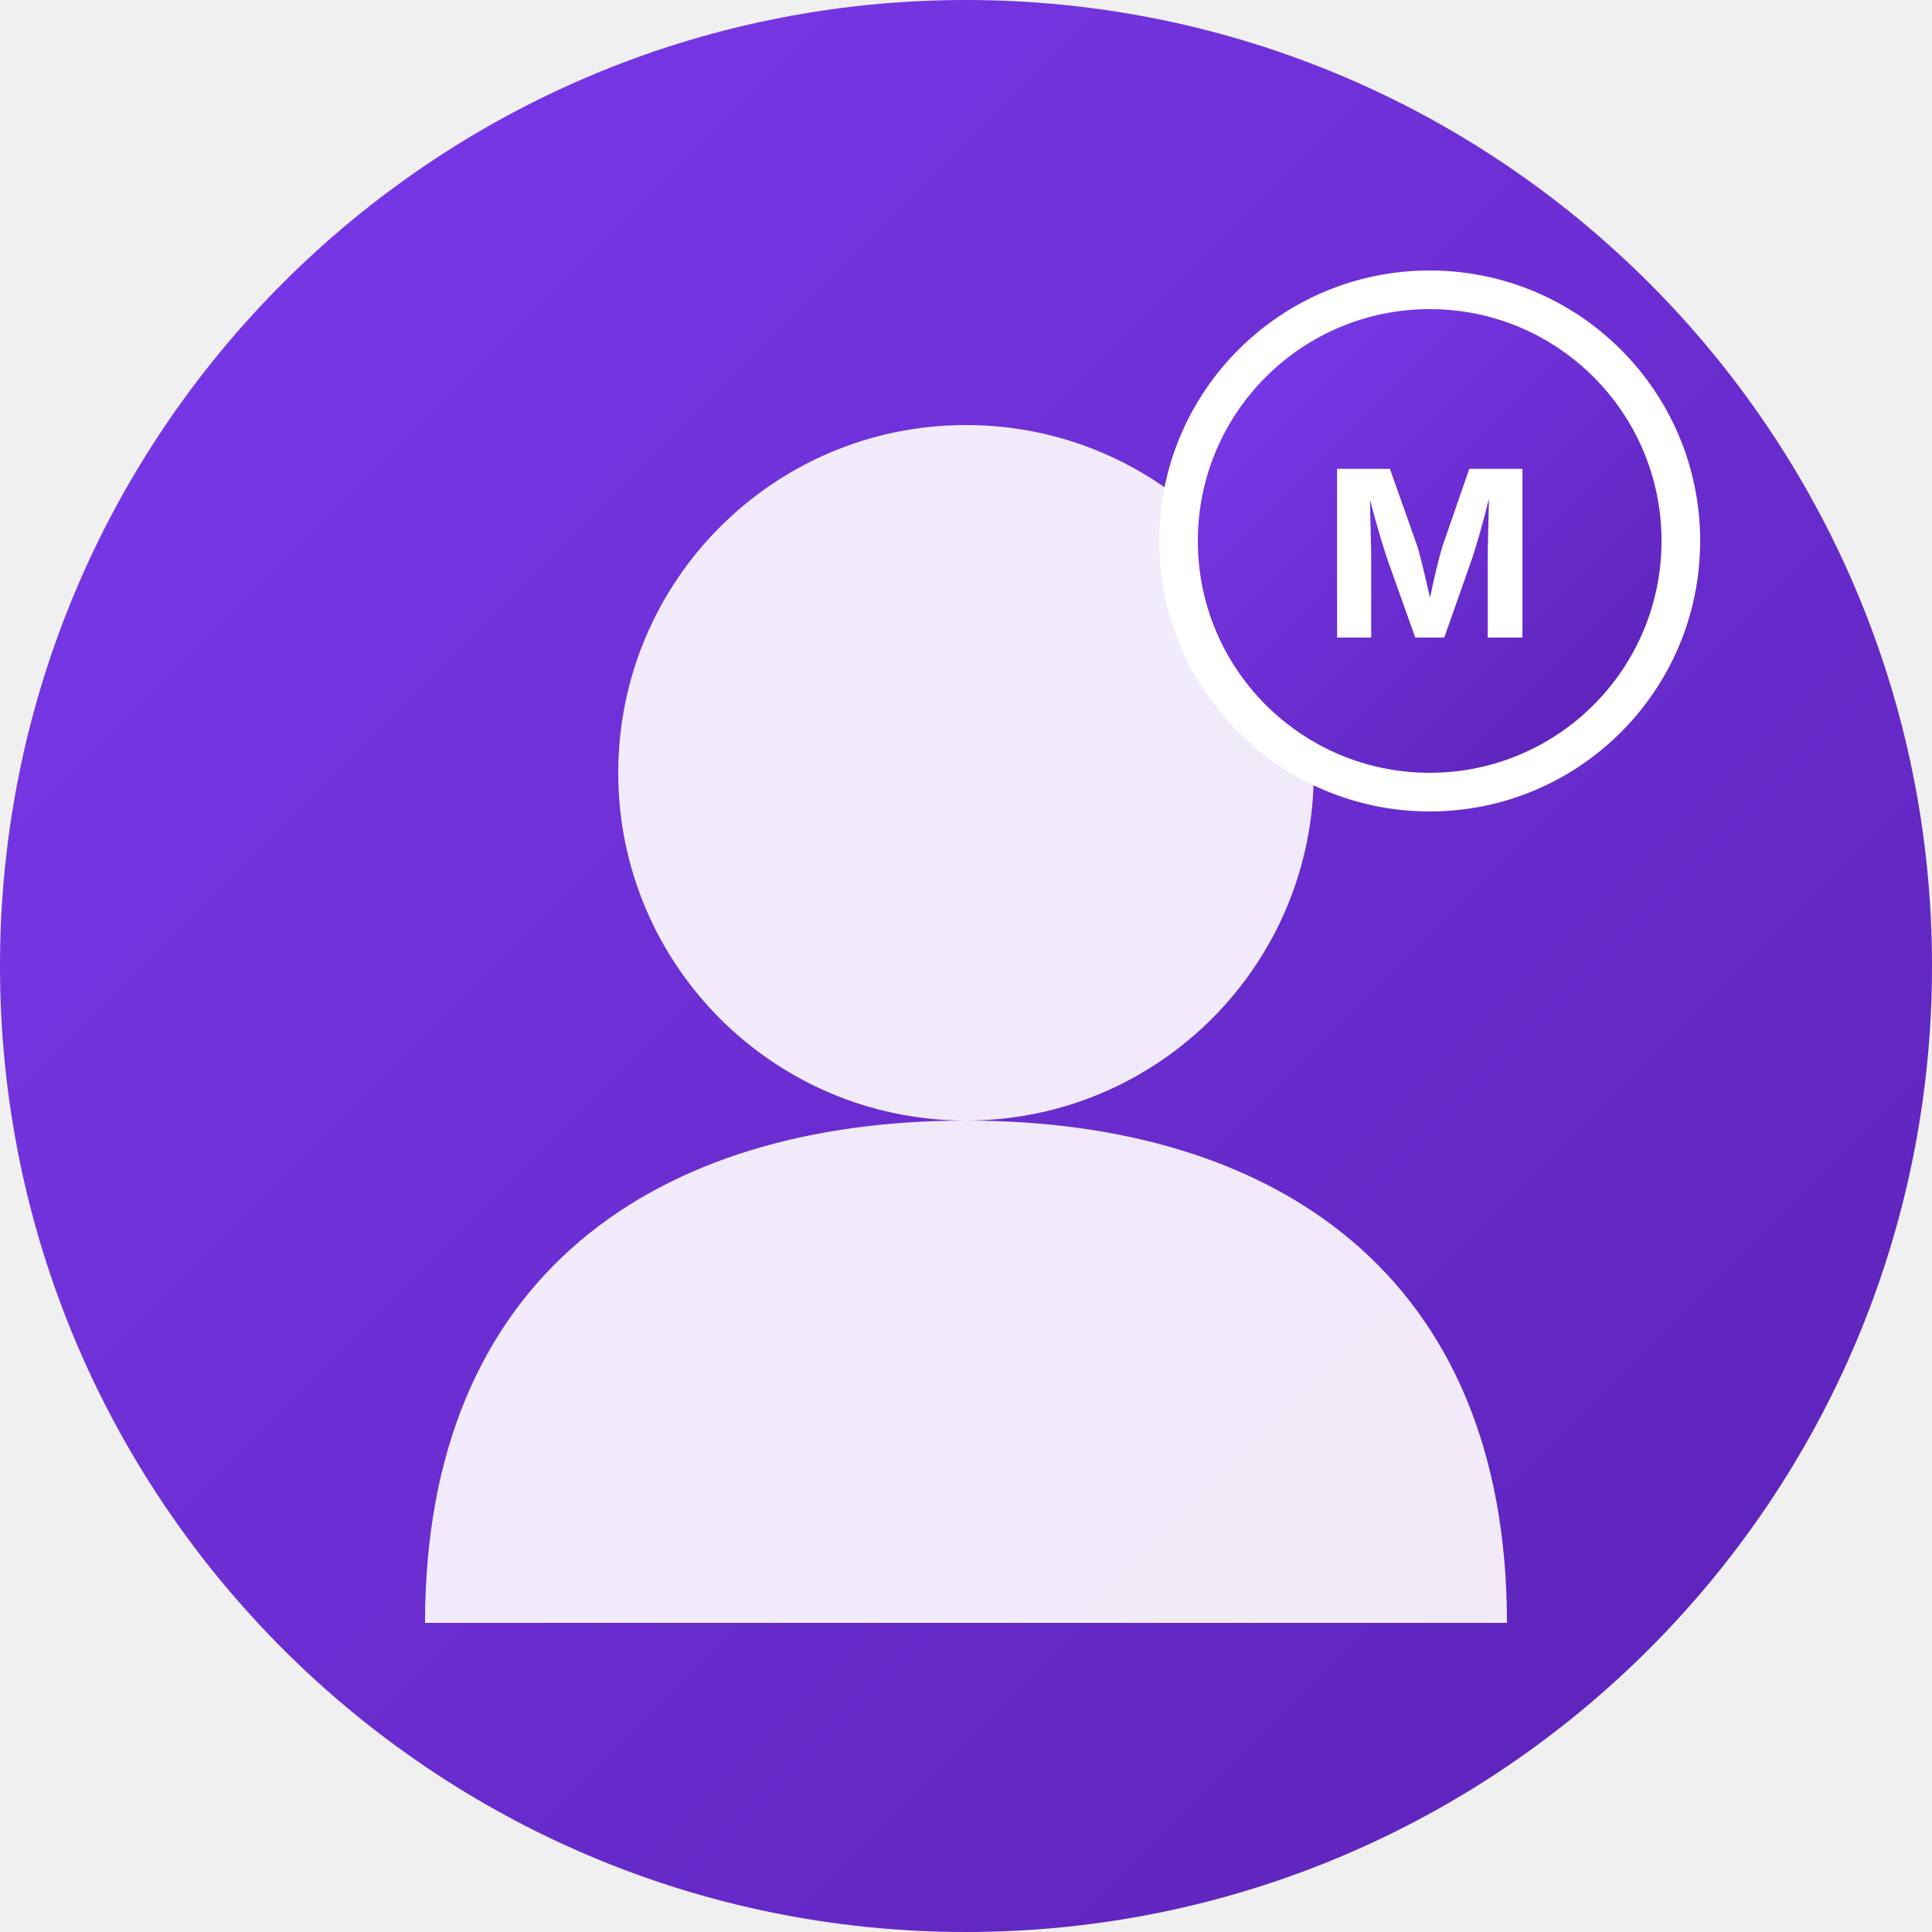
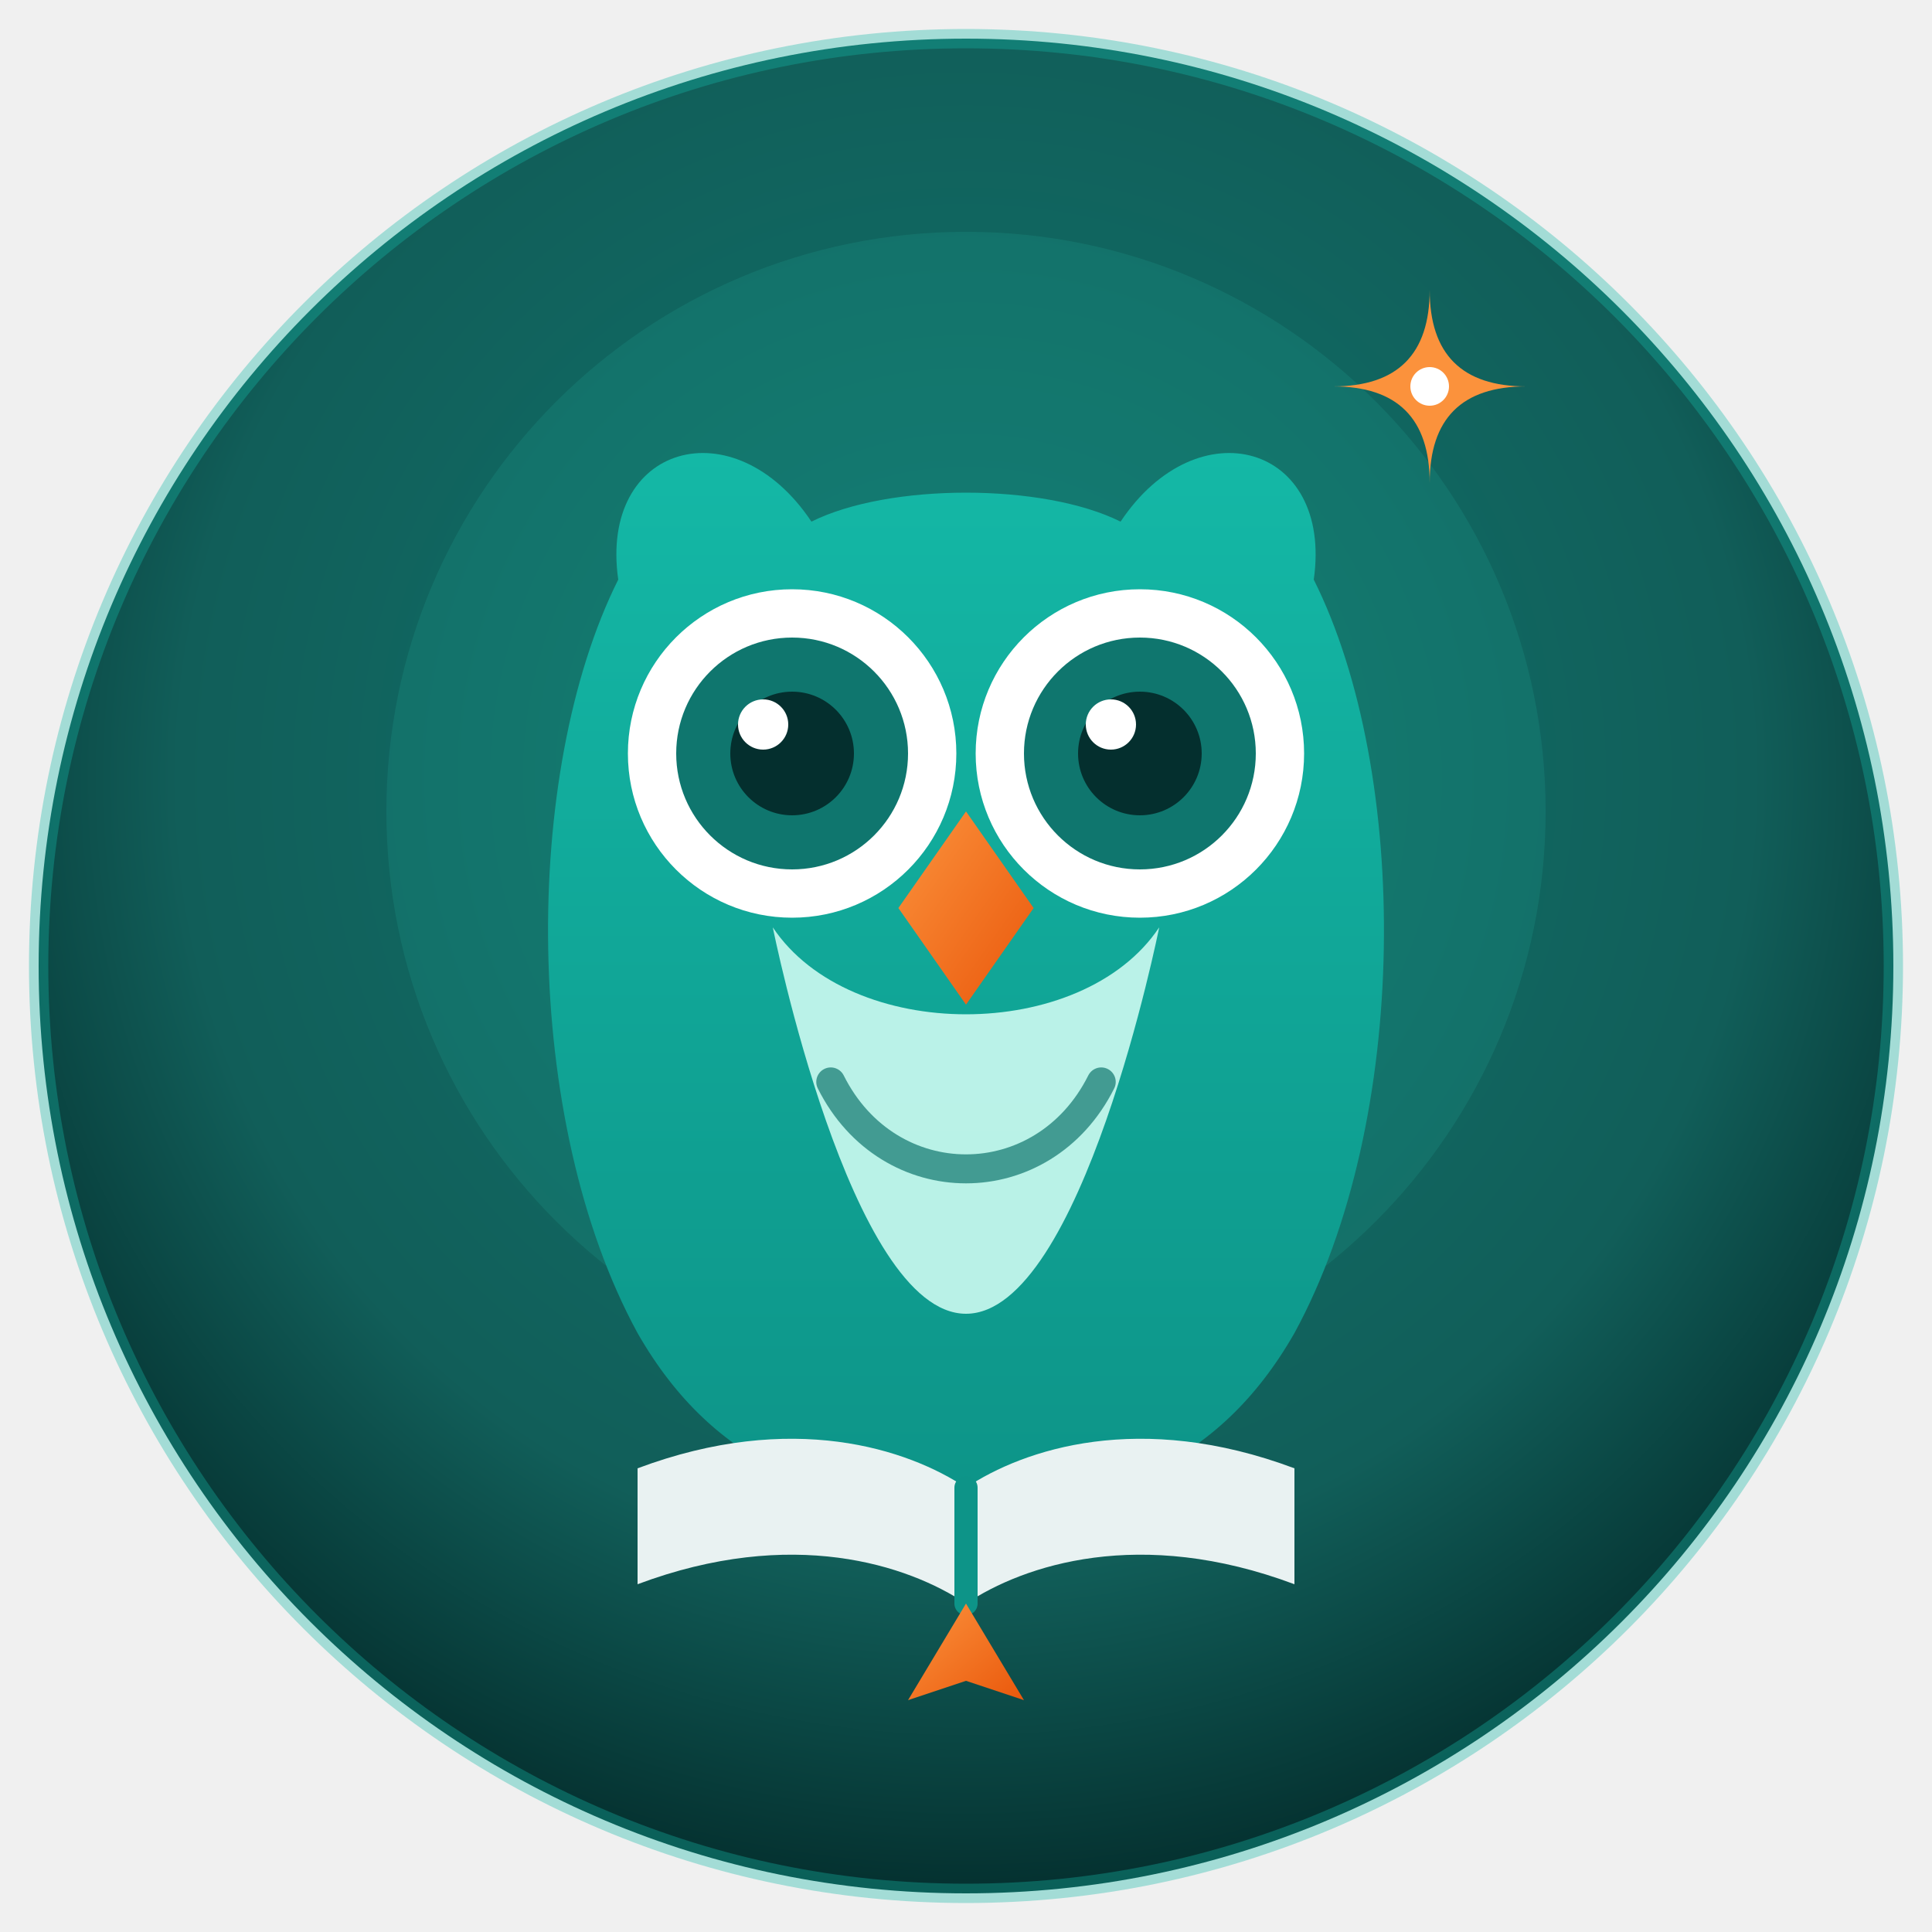
- <svg xmlns="http://www.w3.org/2000/svg" viewBox="0 0 100 100" width="100" height="100">
+ <svg xmlns="http://www.w3.org/2000/svg" viewBox="0 0 100 100" width="100%" height="100%">
  <defs>
-     <linearGradient id="grad_minerva" x1="0%" y1="0%" x2="100%" y2="100%">
-       <stop offset="0%" stop-color="#7C3AED" />
-       <stop offset="100%" stop-color="#5B21B6" />
+     <radialGradient id="bg_minerva" cx="50%" cy="40%" r="60%">
+       <stop offset="0%" stop-color="#0f766e" />
+       <stop offset="70%" stop-color="#115e59" />
+       <stop offset="100%" stop-color="#042f2e" />
+     </radialGradient>
+     <linearGradient id="body_minerva" x1="0%" y1="0%" x2="0%" y2="100%">
+       <stop offset="0%" stop-color="#14b8a6" />
+       <stop offset="100%" stop-color="#0d9488" />
+     </linearGradient>
+     <linearGradient id="accent_minerva" x1="0%" y1="0%" x2="100%" y2="100%">
+       <stop offset="0%" stop-color="#fb923c" />
+       <stop offset="100%" stop-color="#ea580c" />
    </linearGradient>
  </defs>
-   <rect width="100" height="100" rx="50" fill="url(#grad_minerva)" />
-   <circle cx="50" cy="40" r="18" fill="#ffffff" fill-opacity="0.9" />
-   <path d="M 22 84 C 22 66, 34 58, 50 58 C 66 58, 78 66, 78 84 Z" fill="#ffffff" fill-opacity="0.9" />
-   <circle cx="74" cy="28" r="14" fill="#ffffff" />
-   <circle cx="74" cy="28" r="12" fill="url(#grad_minerva)" />
-   <text x="74" y="33" font-family="system-ui, -apple-system, sans-serif" font-size="12" font-weight="bold" fill="#ffffff" text-anchor="middle">M</text>
+   <circle cx="50" cy="50" r="48" fill="url(#bg_minerva)" stroke="#14b8a6" stroke-width="1" stroke-opacity="0.35" />
+   <circle cx="50" cy="42" r="30" fill="#2dd4bf" opacity="0.12" />
+   <path d="M 32 30 C 31 23, 38 21, 42 27 C 46 25, 54 25, 58 27 C 62 21, 69 23, 68 30 C 73 40, 73 58, 67 69 C 63 76, 57 78, 50 78 C 43 78, 37 76, 33 69 C 27 58, 27 40, 32 30 Z" fill="url(#body_minerva)" />
+   <path d="M 40 48 C 40 48, 44 68, 50 68 C 56 68, 60 48, 60 48 C 56 54, 44 54, 40 48 Z" fill="#ccfbf1" opacity="0.9" />
+   <path d="M 43 56 C 46 62, 54 62, 57 56" stroke="#0f766e" stroke-width="1.5" stroke-linecap="round" fill="none" opacity="0.7" />
+   <circle cx="41" cy="39" r="8.5" fill="#ffffff" />
+   <circle cx="41" cy="39" r="6" fill="#0f766e" />
+   <circle cx="41" cy="39" r="3.2" fill="#042f2e" />
+   <circle cx="39.5" cy="37.5" r="1.3" fill="#ffffff" />
+   <circle cx="59" cy="39" r="8.5" fill="#ffffff" />
+   <circle cx="59" cy="39" r="6" fill="#0f766e" />
+   <circle cx="59" cy="39" r="3.2" fill="#042f2e" />
+   <circle cx="57.5" cy="37.5" r="1.3" fill="#ffffff" />
+   <polygon points="50,42 46.5,47 50,52 53.5,47" fill="url(#accent_minerva)" />
+   <path d="M 33 76 C 41 73, 47 75, 50 77 C 53 75, 59 73, 67 76 L 67 82 C 59 79, 53 81, 50 83 C 47 81, 41 79, 33 82 Z" fill="#e9f2f2" />
+   <path d="M 50 77 L 50 83" stroke="#0d9488" stroke-width="1.2" stroke-linecap="round" />
+   <path d="M 50 83 L 53 88 L 50 87 L 47 88 Z" fill="url(#accent_minerva)" />
+   <g transform="translate(74, 20)">
+     <path d="M 0,-5 Q 0,0 5,0 Q 0,0 0,5 Q 0,0 -5,0 Q 0,0 0,-5 Z" fill="#fb923c" />
+     <circle cx="0" cy="0" r="1" fill="#ffffff" />
+   </g>
</svg>
